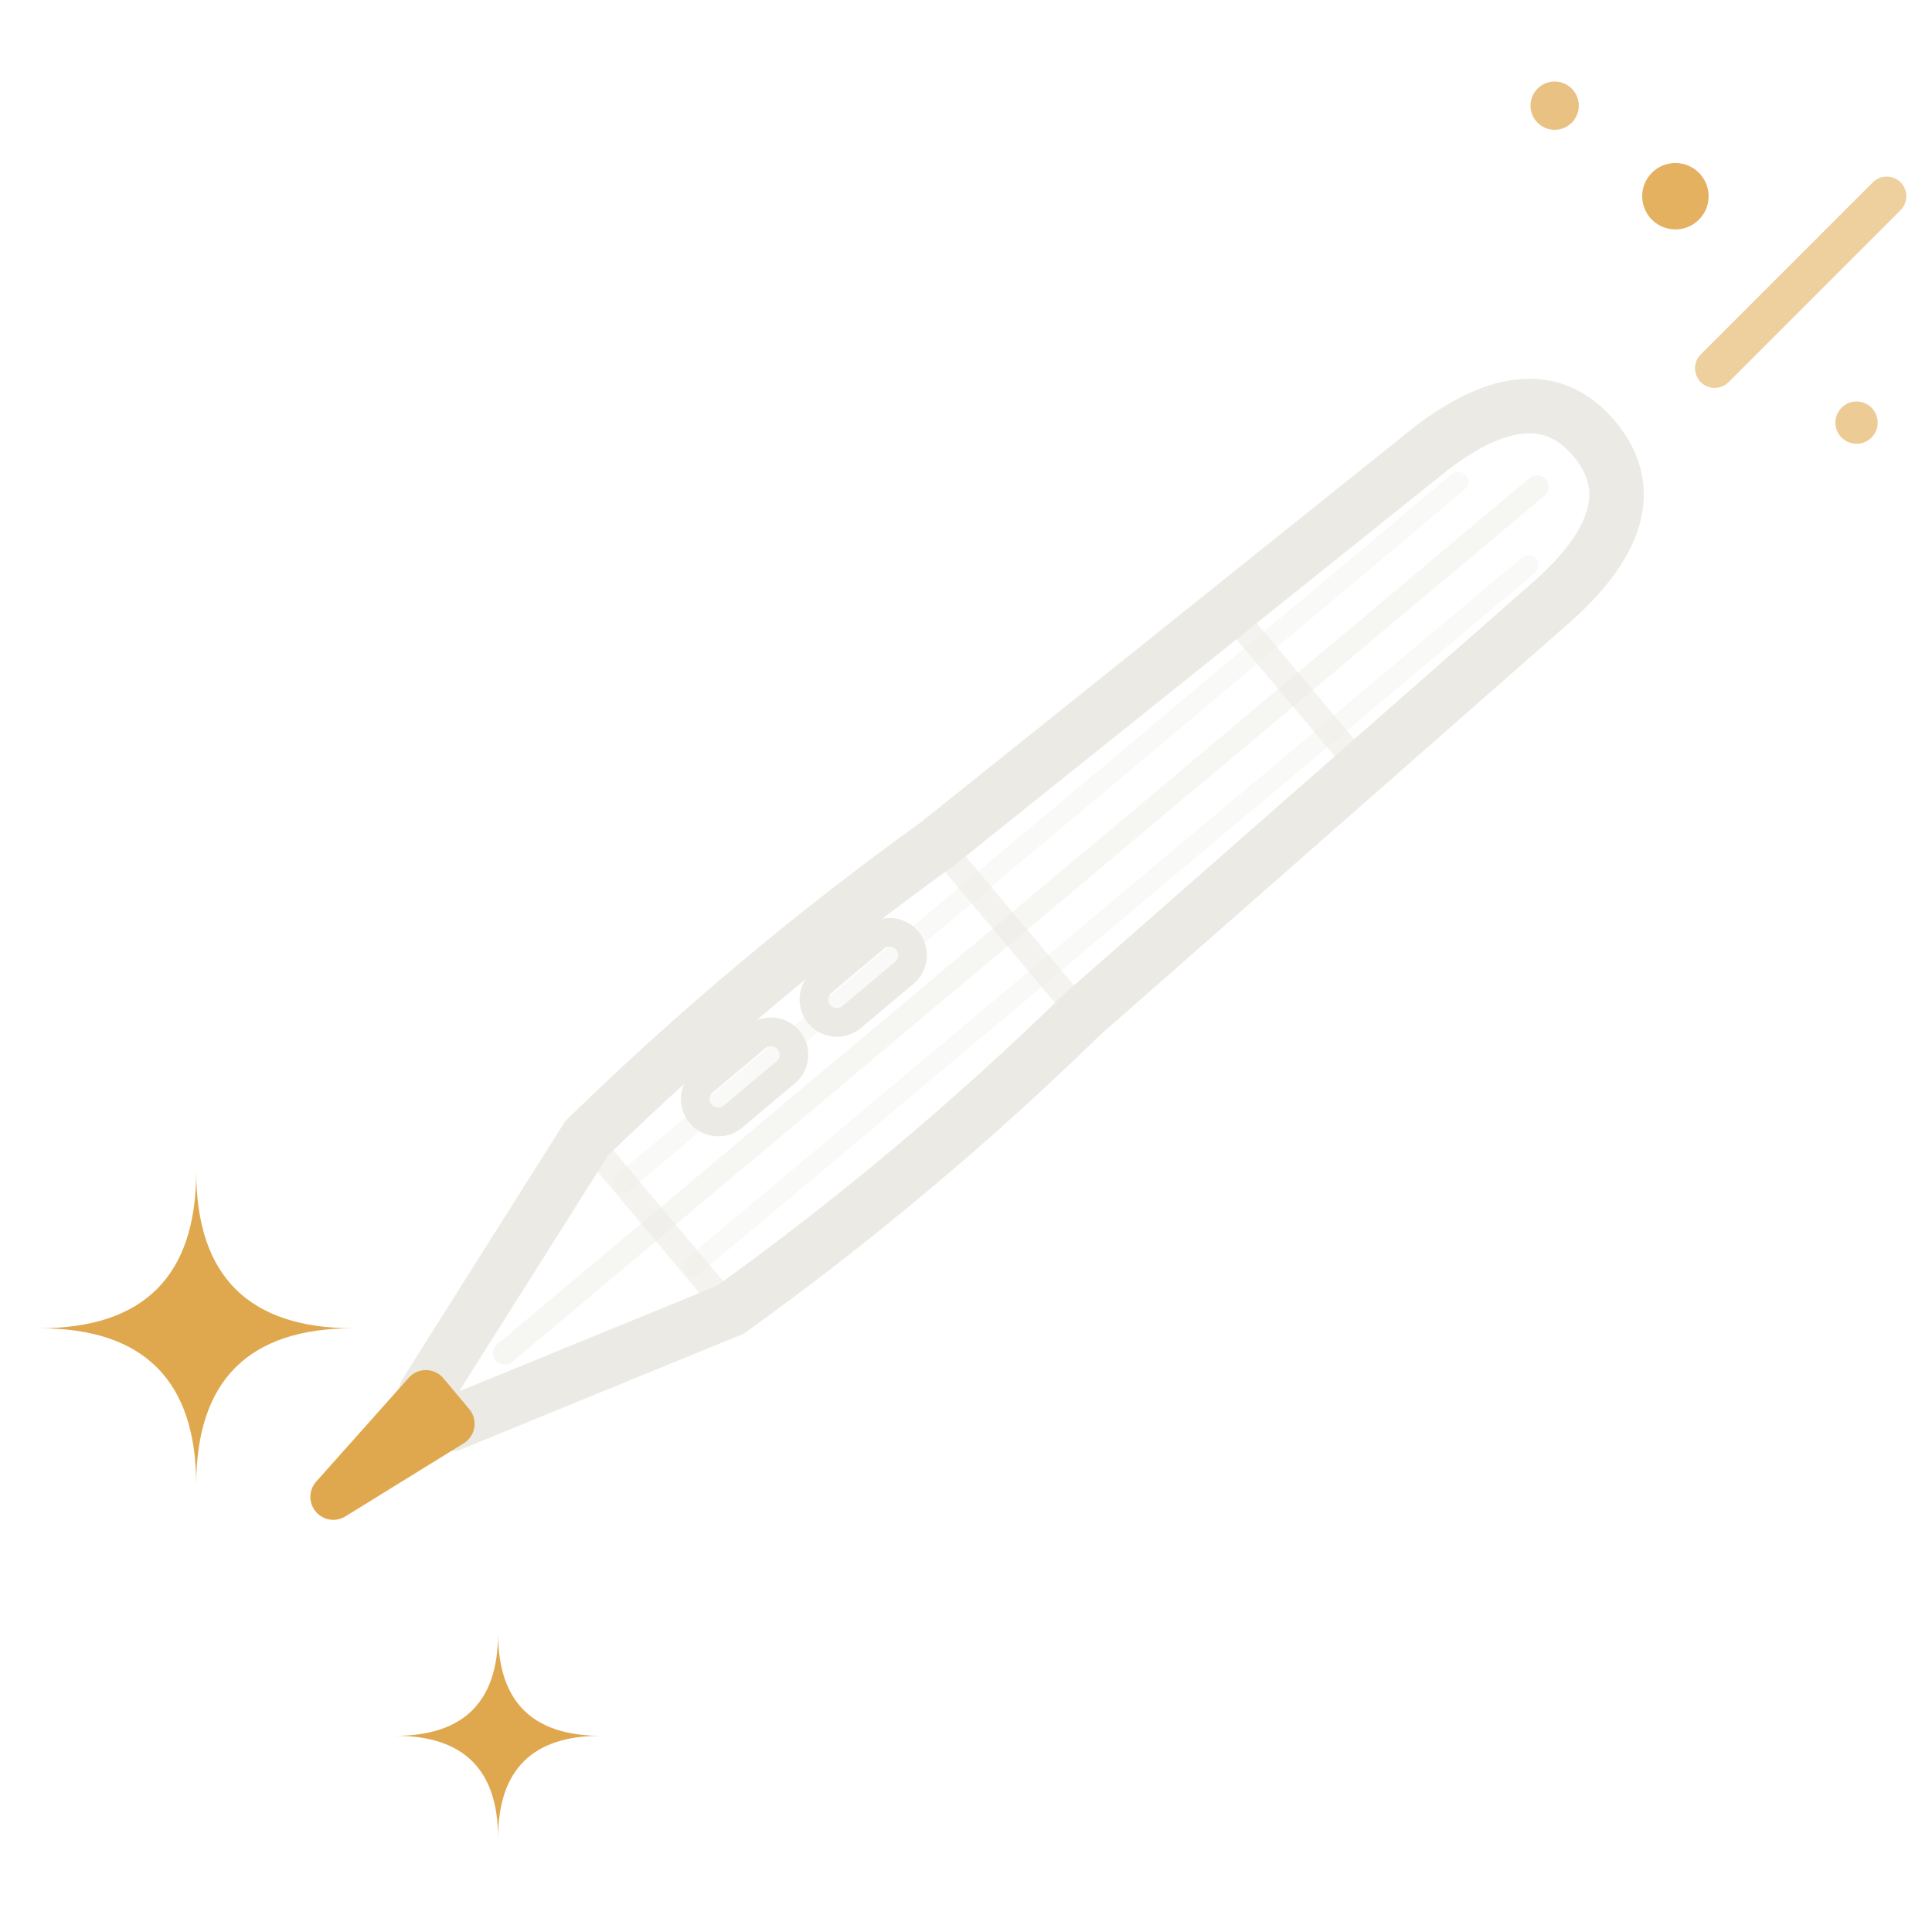
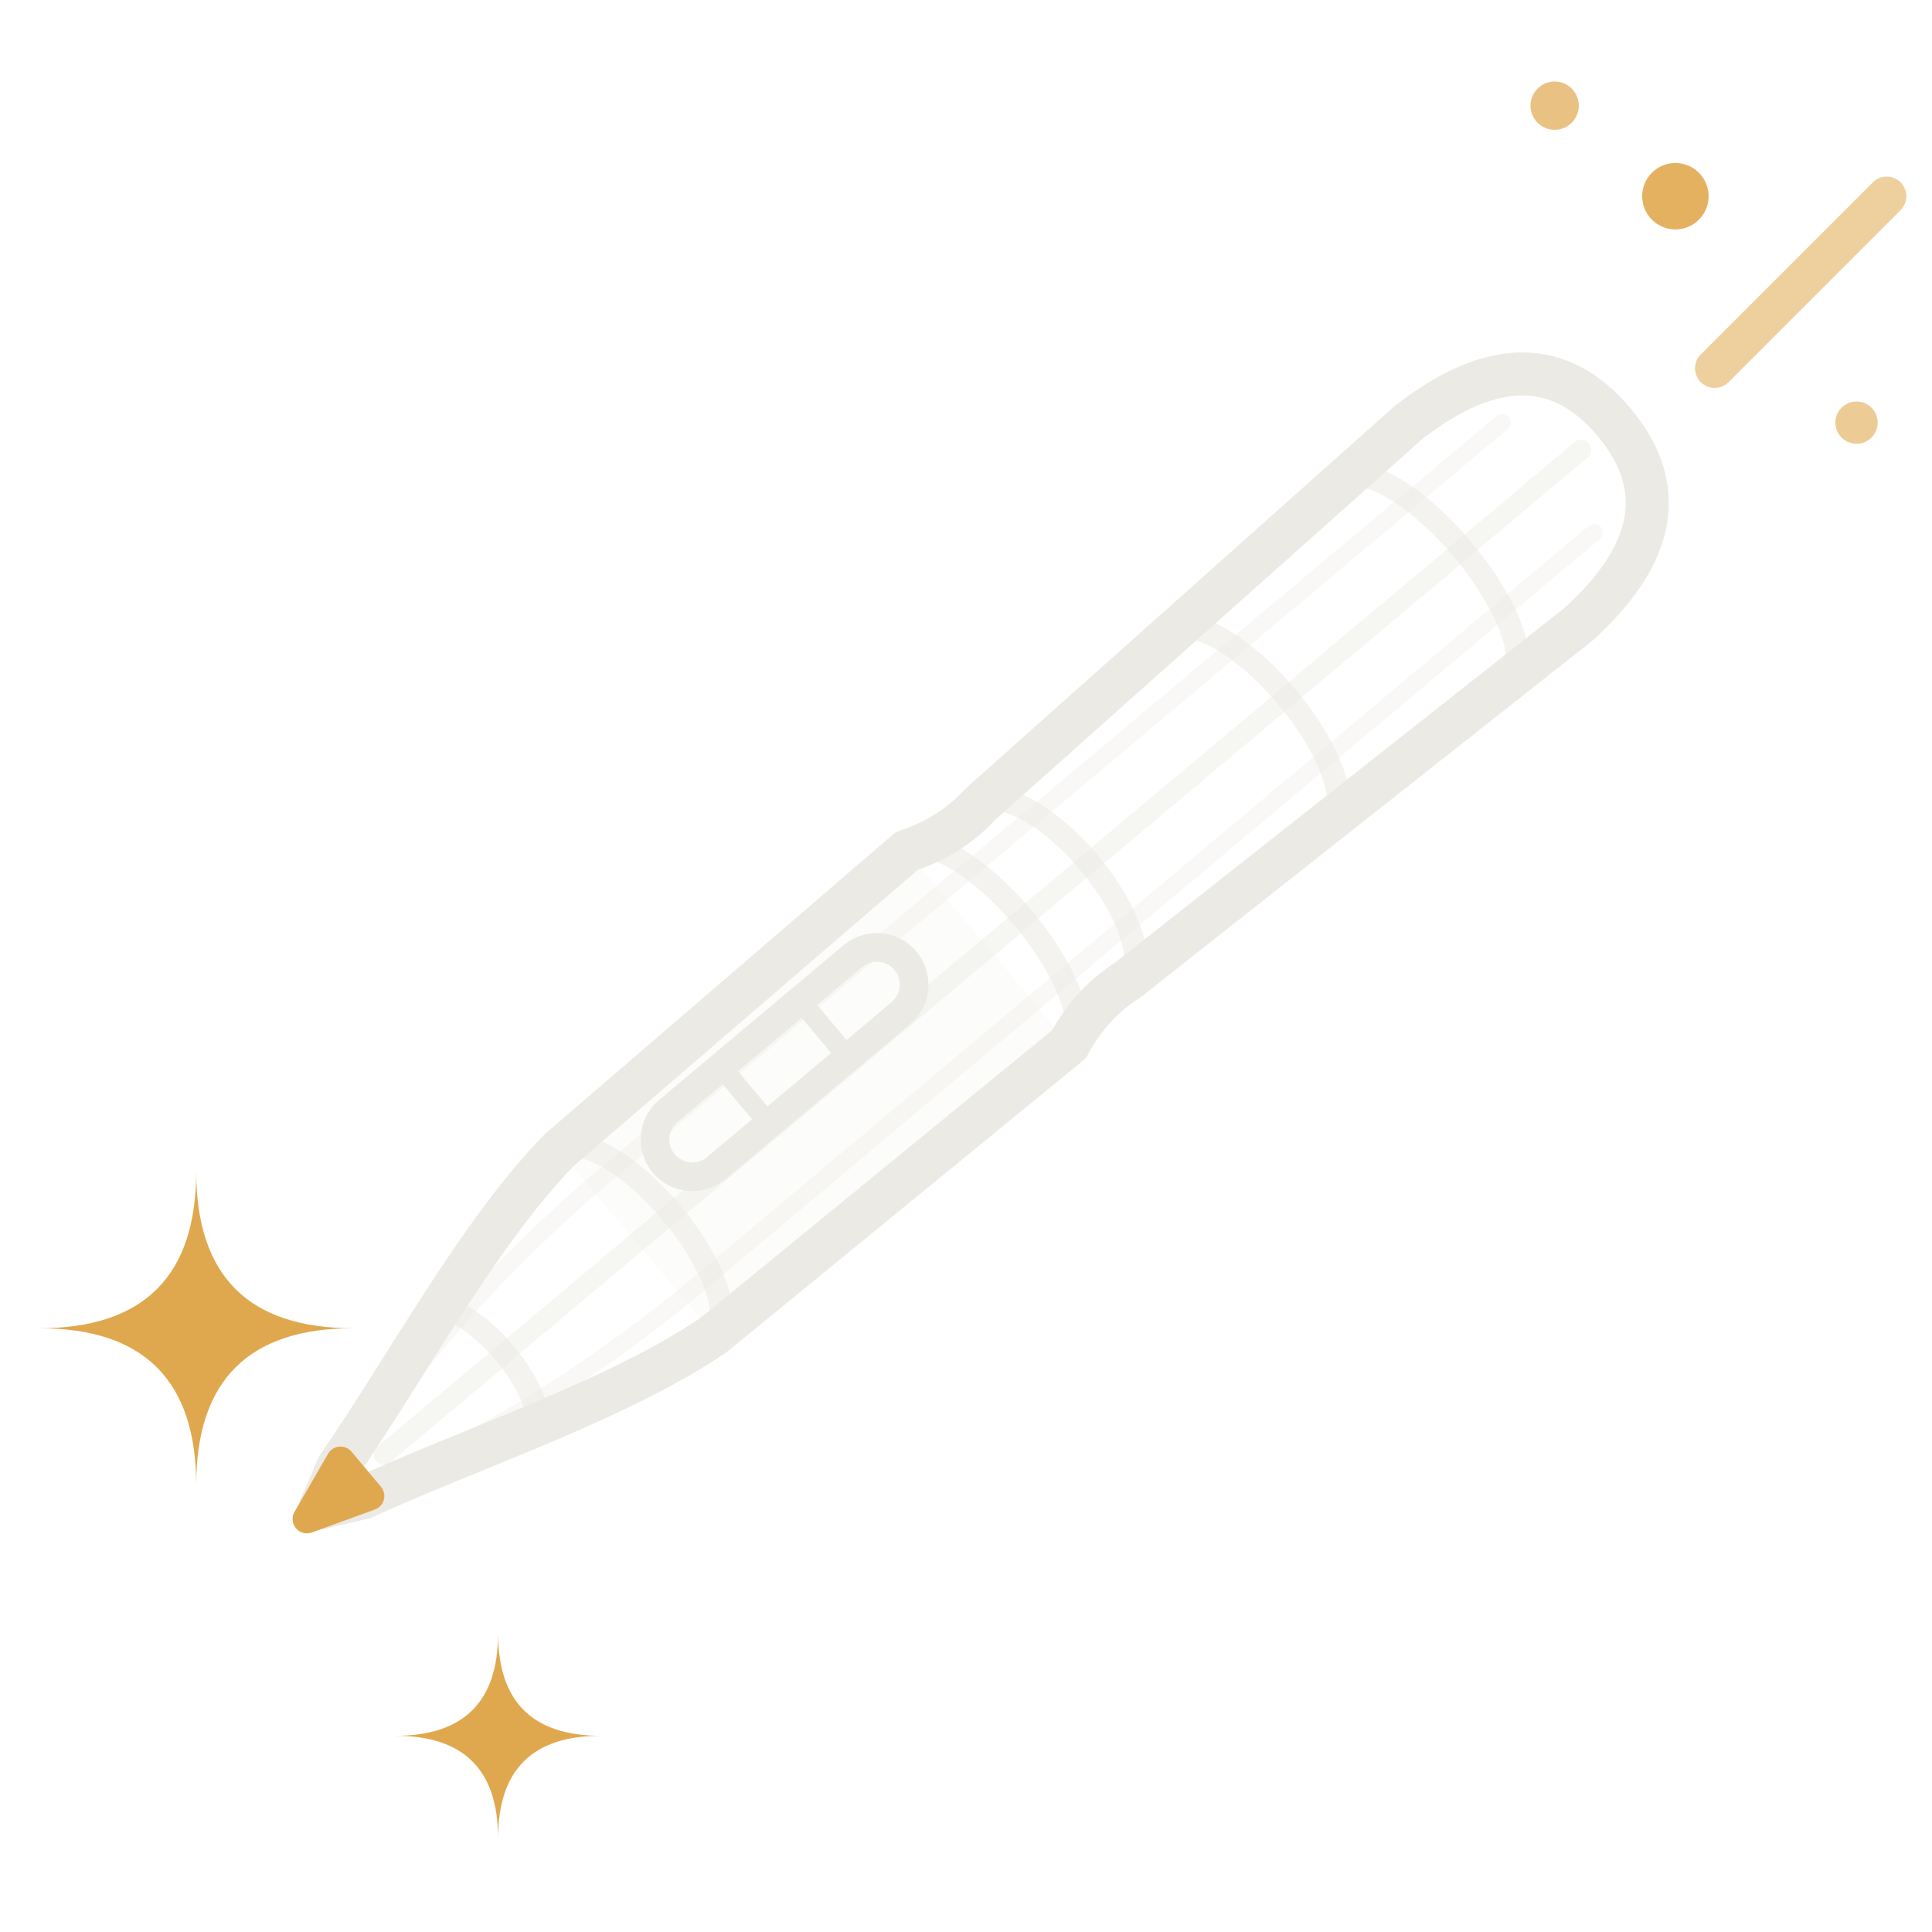
<svg xmlns="http://www.w3.org/2000/svg" viewBox="0 0 64 64" width="256" height="256">
-   <g transform="translate(32 32) rotate(-40) scale(.95) translate(-32 -32)" fill="none" stroke="#ECEAE4" stroke-width="1.9" stroke-linejoin="round" stroke-linecap="round">
-     <path d="M8 31.3 L18 28.1 Q26 27.5 34 28.1 L56 28.6 Q60.6 28.8 60.6 32 Q60.6 35.2 56 35.4 L34 35.9 Q26 36.5 18 35.9 L8 32.7 Z" />
-     <path d="M18 28.4 V35.6 M34 28.4 V35.6 M47 28.8 V35.2" stroke-width=".9" opacity=".55" />
-     <path d="M11 32 H58" stroke-width=".8" opacity=".45" />
-     <path d="M18 30.1 H56" stroke-width=".7" opacity=".3" />
-     <path d="M18 33.9 H56" stroke-width=".7" opacity=".3" />
-     <rect x="21.6" y="29.2" width="4" height="1.6" rx=".8" stroke-width="1" />
-     <rect x="27" y="29.2" width="4" height="1.6" rx=".8" stroke-width="1" />
-     <path d="M3.2 32 L8 31.3 L8 32.7 Z" fill="#E0A84E" stroke="#E0A84E" stroke-width="1.6" />
+   <g transform="translate(32 32) rotate(-40) scale(.95) translate(-32 -32)" fill="none" stroke="#ECEAE4" stroke-width="1.5" stroke-linejoin="round" stroke-linecap="round">
+     <path d="M17 27.8 L33 27.6 L33 36.4 L17 36.2 Z" fill="#ECEAE4" opacity=".14" stroke="none" />
+     <path d="M2.6 32 L4 31.3 C8 30.2 13 28.2 17 27.8 L33 27.6 Q34.5 28.2 36 28 L56 27.4 Q61.5 27.6 61.5 32 Q61.5 36.4 56 36.6 L36 36 Q34.5 35.8 33 36.4 L17 36.2 C13 35.8 8 33.8 4 32.7 Z" fill="none" fill-opacity="0" />
+     <path d="M10 29.3 A1 2.7 0 0 1 10 34.7 M17 27.8 A1.6 4.2 0 0 1 17 36.2 M33 27.6 A1.6 4.4 0 0 1 33 36.4 M36 28 A1.6 4 0 0 1 36 36 M45 27.7 A1.6 4.3 0 0 1 45 36.3 M53 27.5 A1.6 4.5 0 0 1 53 36.5" stroke-width=".8" opacity=".55" />
+     <path d="M5.5 32 H60" stroke-width=".7" opacity=".45" />
+     <path d="M7.5 30.6 Q12 29.6 17 29.5 H58.5 M7.5 33.4 Q12 34.4 17 34.5 H58.5" stroke-width=".6" opacity=".32" />
+     <rect x="19.5" y="29.2" width="11" height="2.6" rx="1.3" stroke-width="1" />
+     <path d="M23.2 29.3 V31.7 M26.8 29.3 V31.7" stroke-width=".7" />
+     <path d="M2 32 L4.2 31.2 L4.2 32.8 Z" fill="#E0A84E" stroke="#E0A84E" stroke-width="1" />
  </g>
  <path d="M6.5 38.8 Q6.5 44 11.7 44 Q6.5 44 6.5 49.2 Q6.5 44 1.3 44 Q6.5 44 6.5 38.8Z" fill="#E0A84E" />
  <path d="M16.5 54.1 Q16.5 57.5 19.9 57.5 Q16.5 57.5 16.5 60.9 Q16.5 57.5 13.1 57.5 Q16.5 57.5 16.5 54.1Z" fill="#E0A84E" />
  <g fill="#E0A84E">
    <circle cx="55.5" cy="6.5" r="1.1" opacity=".9" />
    <circle cx="51.5" cy="3.5" r=".8" opacity=".7" />
    <circle cx="61.5" cy="14" r=".7" opacity=".6" />
  </g>
  <path d="M56.8 12.2 L62.5 6.5" stroke="#E0A84E" stroke-width="1.3" stroke-linecap="round" opacity=".55" fill="none" />
</svg>
